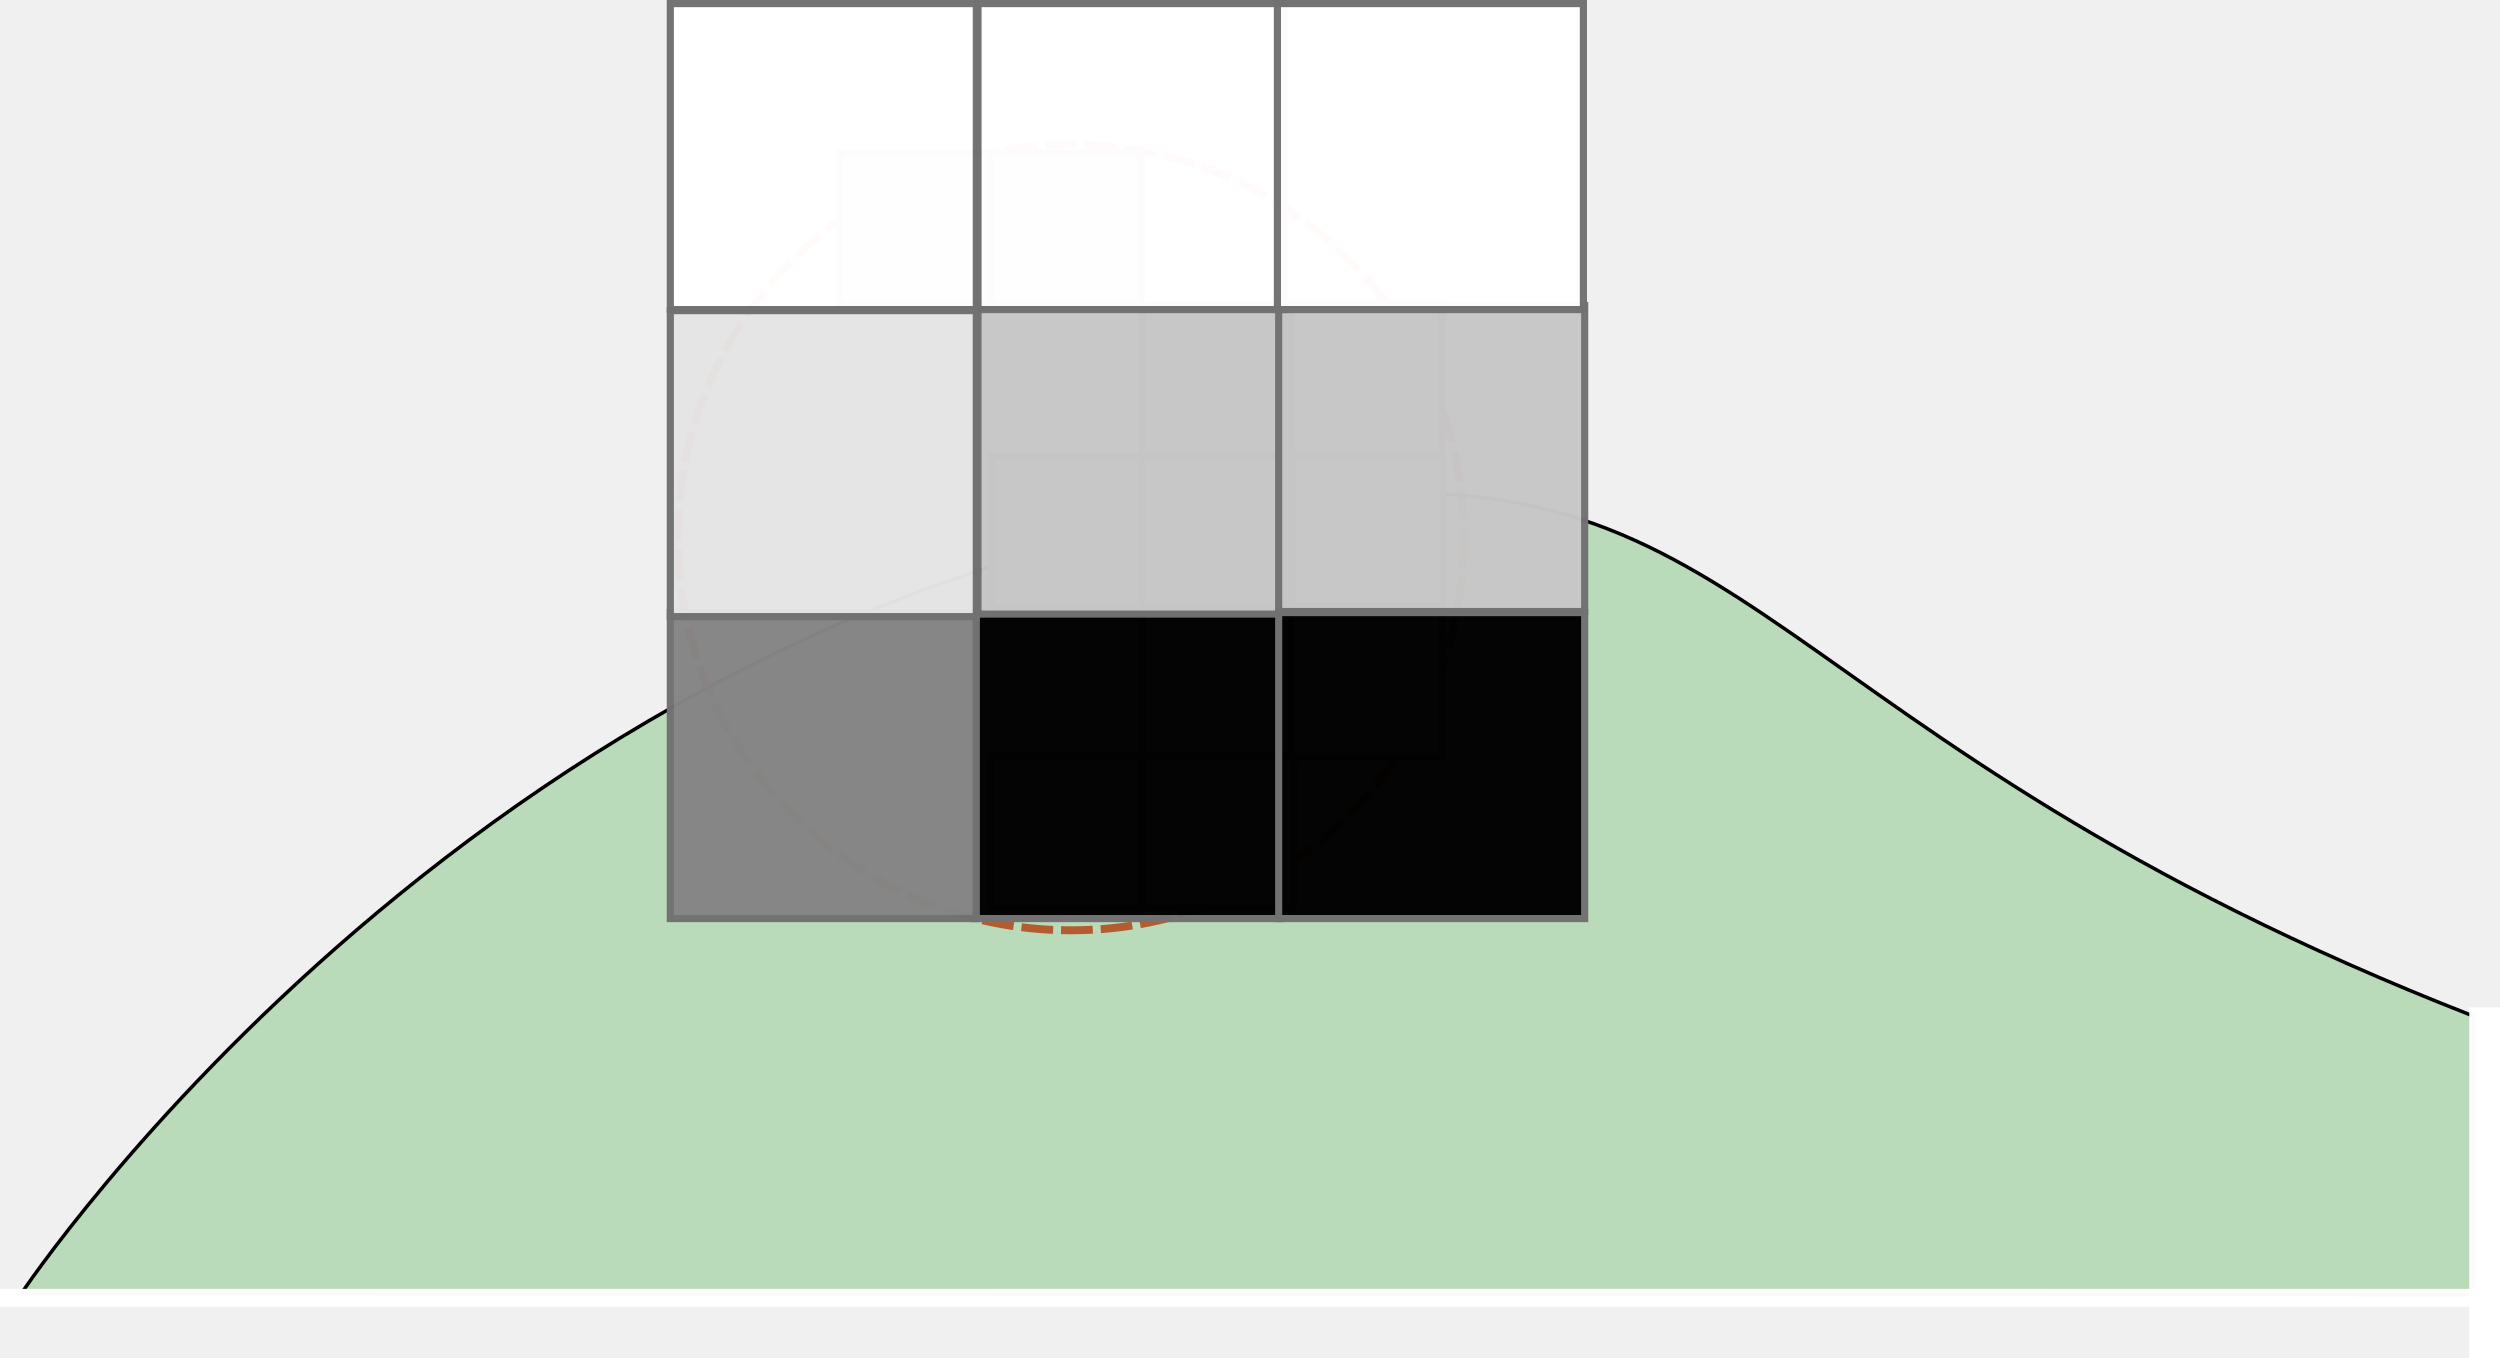
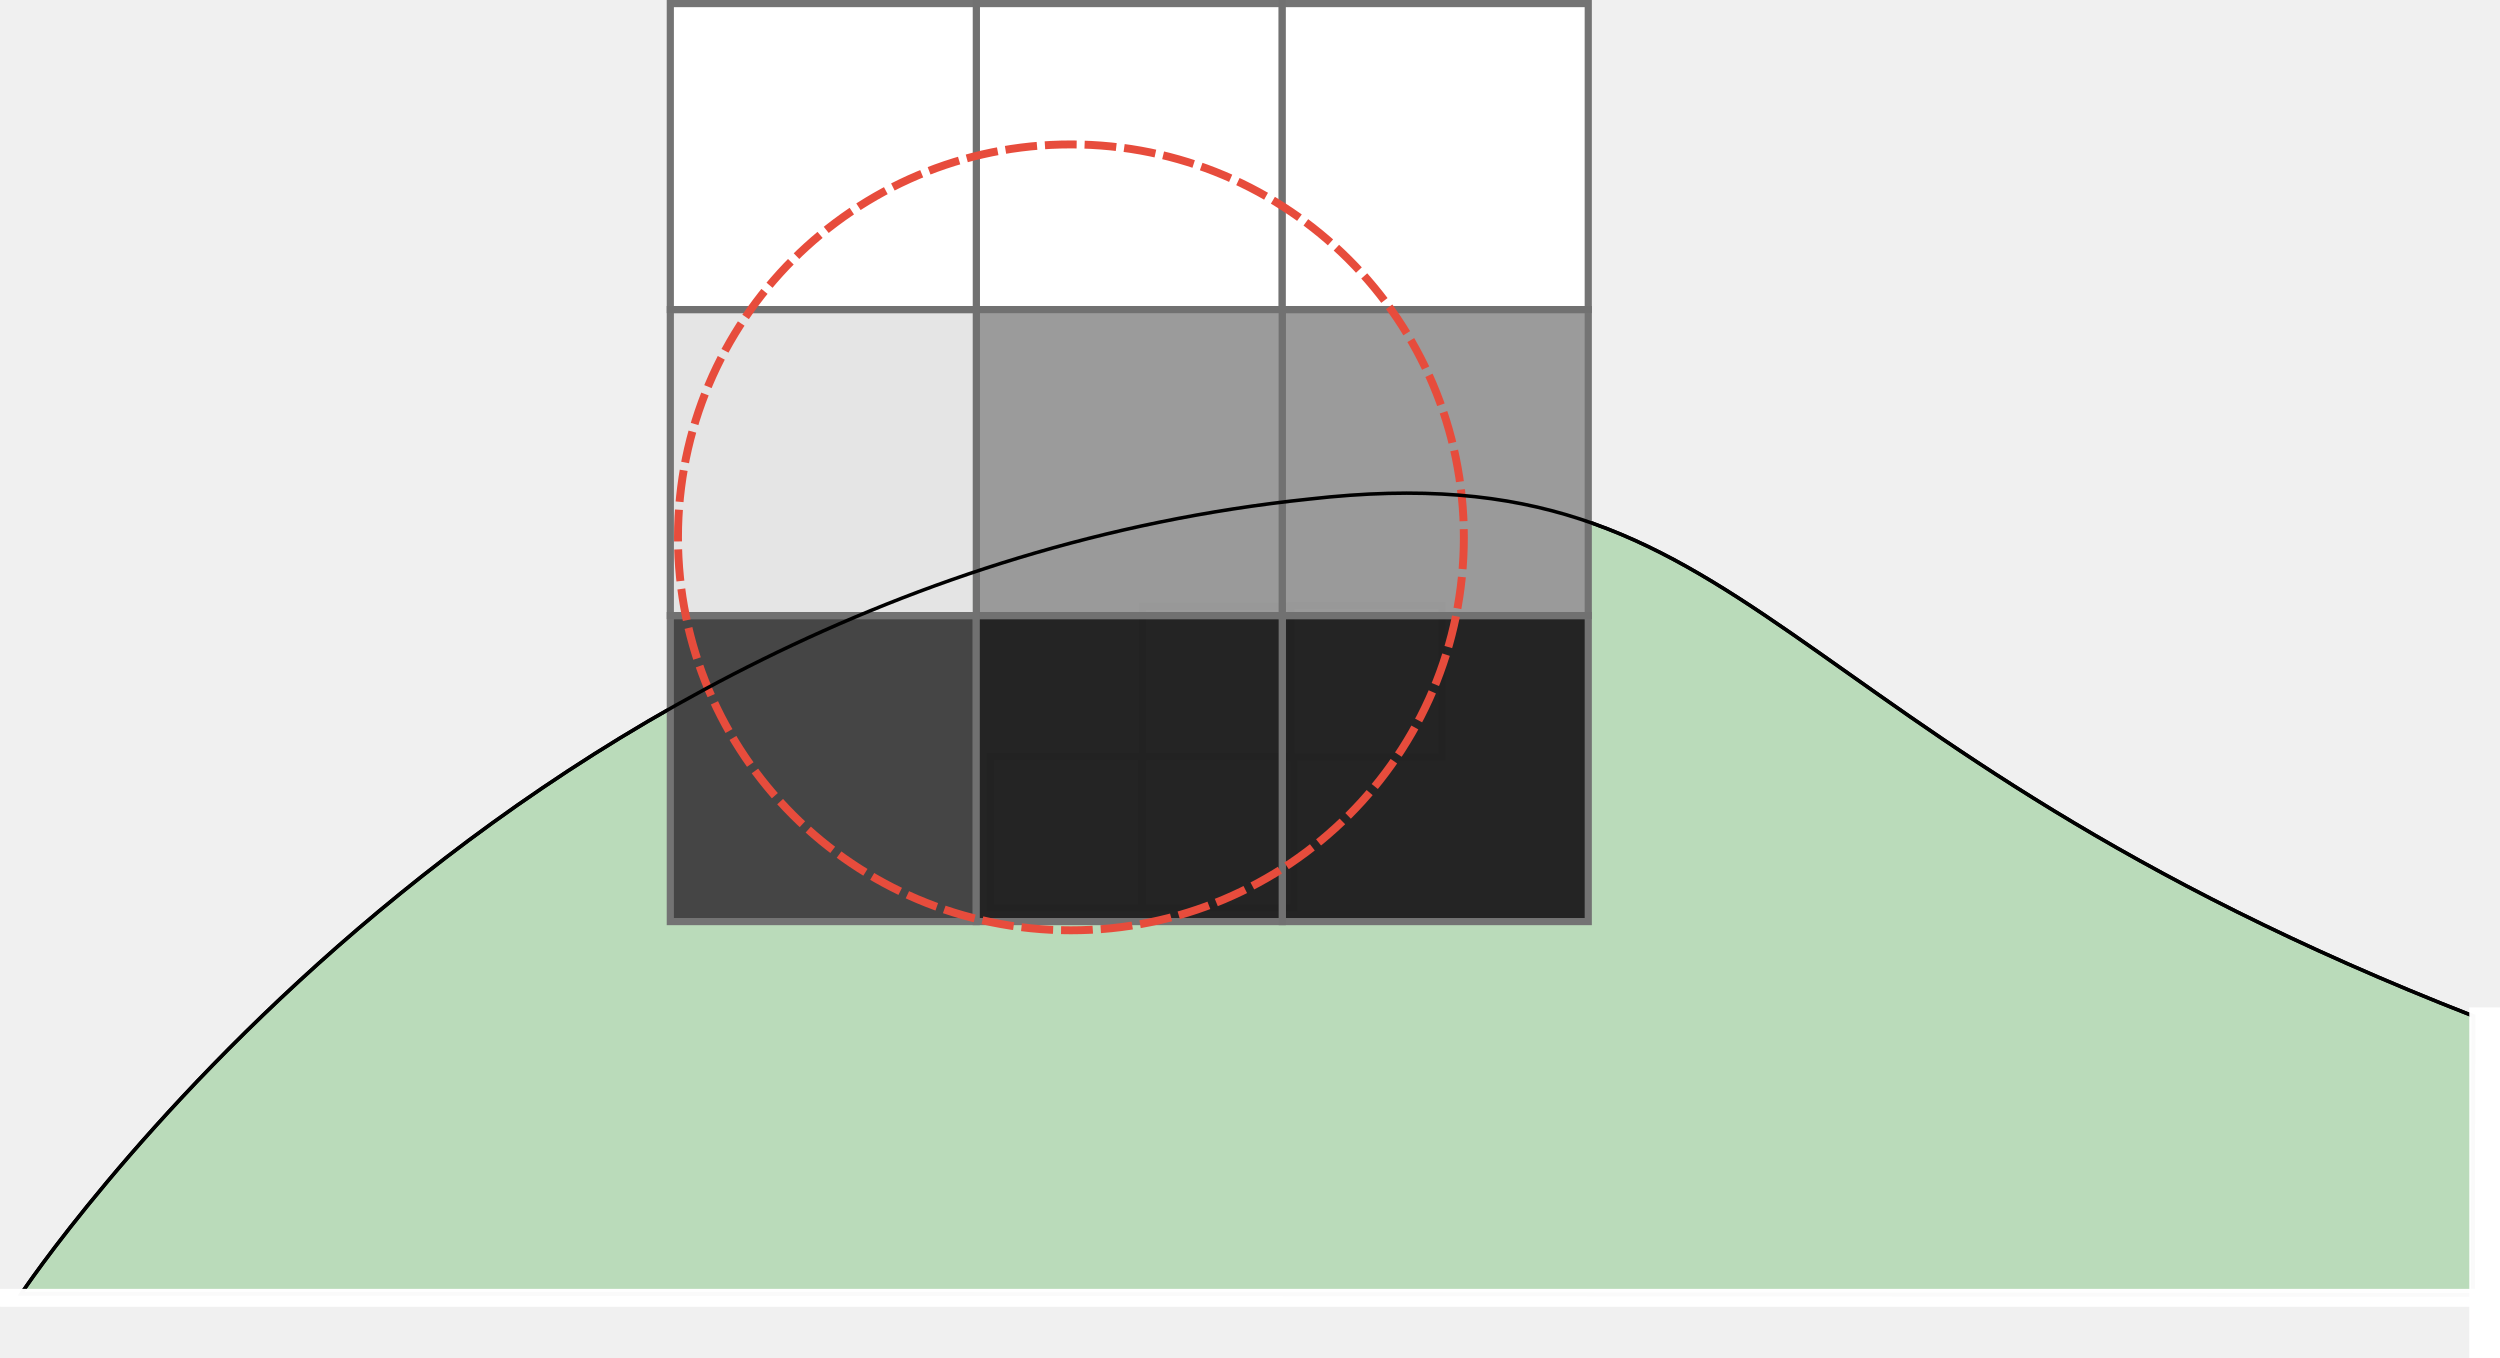
<svg xmlns="http://www.w3.org/2000/svg" width="98.475mm" height="53.49mm" viewBox="0 0 348.929 189.533" id="svg3518" version="1.1">
  <defs id="defs3520" />
  <g id="layer1" transform="translate(-201.0136,-430.9435)">
-     <circle r="54.843" cy="505.943" cx="350.483" id="path2991-8-9" style="fill:none;fill-opacity:0.224;stroke:#e74c3c;stroke-width:1.108;stroke-miterlimit:4;stroke-dasharray:4.432, 1.108;stroke-dashoffset:0;stroke-opacity:1" />
    <path id="path2987" d="m 203.972,611.509 c 0,0 65.592,-98.962 179.758,-110.908 62.677,-7.162 62.922,33.293 162.51,72.16 l -0.075,38.898 z" style="fill:#009700;fill-opacity:0.224;stroke:#000000;stroke-width:0.493px;stroke-linecap:butt;stroke-linejoin:miter;stroke-opacity:1" />
-     <rect style="opacity:0.98;fill:#c7c7c7;fill-opacity:1;stroke:#717171;stroke-width:1;stroke-miterlimit:4;stroke-dasharray:none;stroke-dashoffset:0;stroke-opacity:1" id="rect4531-0" width="21.102" height="21.102" x="339.206" y="452.351" />
-     <rect style="opacity:0.98;fill:#c7c7c7;fill-opacity:1;stroke:#717171;stroke-width:1;stroke-miterlimit:4;stroke-dasharray:none;stroke-dashoffset:0;stroke-opacity:1" id="rect4531-0-4" width="21.102" height="21.102" x="318.2" y="452.351" />
-     <rect style="opacity:0.98;fill:#c7c7c7;fill-opacity:1;stroke:#717171;stroke-width:1;stroke-miterlimit:4;stroke-dasharray:none;stroke-dashoffset:0;stroke-opacity:1" id="rect4531-0-8-81-2" width="21.102" height="21.102" x="360.435" y="473.515" />
-     <rect style="opacity:0.98;fill:#c7c7c7;fill-opacity:1;stroke:#717171;stroke-width:1;stroke-miterlimit:4;stroke-dasharray:none;stroke-dashoffset:0;stroke-opacity:1" id="rect4531-0-8-81-2-7" width="21.102" height="21.102" x="339.431" y="494.678" />
-     <rect style="opacity:0.98;fill:#c7c7c7;fill-opacity:1;stroke:#717171;stroke-width:1;stroke-miterlimit:4;stroke-dasharray:none;stroke-dashoffset:0;stroke-opacity:1" id="rect4531-0-8-81-0-1" width="21.102" height="21.102" x="360.366" y="494.678" />
    <rect style="opacity:0.98;fill:#c7c7c7;fill-opacity:1;stroke:#717171;stroke-width:1;stroke-miterlimit:4;stroke-dasharray:none;stroke-dashoffset:0;stroke-opacity:1" id="rect4531-0-8-81-2-9" width="21.102" height="21.102" x="360.48" y="515.59" />
    <rect style="opacity:0.98;fill:#c7c7c7;fill-opacity:1;stroke:#717171;stroke-width:1;stroke-miterlimit:4;stroke-dasharray:none;stroke-dashoffset:0;stroke-opacity:1" id="rect4531-0-8-8-1" width="21.102" height="21.102" x="339.253" y="536.54" />
    <rect style="opacity:0.98;fill:#c7c7c7;fill-opacity:1;stroke:#717171;stroke-width:1;stroke-miterlimit:4;stroke-dasharray:none;stroke-dashoffset:0;stroke-opacity:1" id="rect4531-0-8-81-2-4" width="21.102" height="21.102" x="360.48" y="536.54" />
-     <rect style="opacity:0.98;fill:#c7c7c7;fill-opacity:1;stroke:#717171;stroke-width:1;stroke-miterlimit:4;stroke-dasharray:none;stroke-dashoffset:0;stroke-opacity:1" id="rect4531-0-8-81-0-1-5-7" width="21.102" height="21.102" x="494.791" y="-402.4" transform="matrix(0,1,-1,0,0,0)" />
-     <rect style="opacity:0.98;fill:#c7c7c7;fill-opacity:1;stroke:#717171;stroke-width:1;stroke-miterlimit:4;stroke-dasharray:none;stroke-dashoffset:0;stroke-opacity:1" id="rect4531-0-8-81-0-1-6-0" width="21.102" height="21.102" x="473.269" y="-402.306" transform="matrix(0,1,-1,0,0,0)" />
    <rect style="opacity:0.98;fill:#c7c7c7;fill-opacity:1;stroke:#717171;stroke-width:1;stroke-miterlimit:4;stroke-dasharray:none;stroke-dashoffset:0;stroke-opacity:1" id="rect4531-0-8-81-0-1-5-7-0" width="21.102" height="21.102" x="515.472" y="-402.297" transform="matrix(0,1,-1,0,0,0)" />
+     <rect style="opacity:0.98;fill:#212121;fill-opacity:1;stroke:#717171;stroke-width:1;stroke-miterlimit:4;stroke-dasharray:none;stroke-dashoffset:0;stroke-opacity:1" id="rect4531-0-8-8-0-8" width="42.709" height="42.709" x="379.981" y="516.863" />
+     <rect style="opacity:0.98;fill:#424242;fill-opacity:1;stroke:#717171;stroke-width:1;stroke-miterlimit:4;stroke-dasharray:none;stroke-dashoffset:0;stroke-opacity:1" id="rect4531-0-8-8-0-79" width="42.709" height="42.709" x="294.57" y="516.863" />
+     <rect style="opacity:0.98;fill:#212121;fill-opacity:1;stroke:#717171;stroke-width:1;stroke-miterlimit:4;stroke-dasharray:none;stroke-dashoffset:0;stroke-opacity:1" id="rect4531-0-8-8-0-7" width="42.709" height="42.709" x="337.267" y="516.863" />
+     <rect style="opacity:0.98;fill:#ffffff;fill-opacity:1;stroke:#717171;stroke-width:1;stroke-miterlimit:4;stroke-dasharray:none;stroke-dashoffset:0;stroke-opacity:1" id="rect4531-0-8-8-0-77" width="42.709" height="42.709" x="337.267" y="431.443" />
+     <rect style="opacity:0.98;fill:#999999;fill-opacity:1;stroke:#717171;stroke-width:1;stroke-miterlimit:4;stroke-dasharray:none;stroke-dashoffset:0;stroke-opacity:1" id="rect4531-0-8-8-0-5" width="42.709" height="42.709" x="379.981" y="474.153" />
+     <rect style="opacity:0.98;fill:#999999;fill-opacity:1;stroke:#717171;stroke-width:1;stroke-miterlimit:4;stroke-dasharray:none;stroke-dashoffset:0;stroke-opacity:1" id="rect4531-0-8-8-0-2" width="42.709" height="42.709" x="337.267" y="474.153" />
+     <rect style="opacity:0.98;fill:#ffffff;fill-opacity:1;stroke:#717171;stroke-width:1;stroke-miterlimit:4;stroke-dasharray:none;stroke-dashoffset:0;stroke-opacity:1" id="rect4531-0-8-8-0-73" width="42.709" height="42.709" x="379.98" y="431.443" />
+     <rect style="opacity:0.98;fill:#e4e4e4;fill-opacity:1;stroke:#717171;stroke-width:1;stroke-miterlimit:4;stroke-dasharray:none;stroke-dashoffset:0;stroke-opacity:1" id="rect4531-0-8-8-0" width="42.709" height="42.709" x="294.57" y="474.153" />
+     <rect style="opacity:0.98;fill:#ffffff;fill-opacity:1;stroke:#717171;stroke-width:1;stroke-miterlimit:4;stroke-dasharray:none;stroke-dashoffset:0;stroke-opacity:1" id="rect4531-0-8-8-0-9" width="42.709" height="42.709" x="294.57" y="431.443" />
+     <circle r="54.843" cy="505.943" cx="350.483" id="path2991-8-9" style="fill:none;fill-opacity:0.224;stroke:#e74c3c;stroke-width:1.108;stroke-miterlimit:4;stroke-dasharray:4.432, 1.108;stroke-dashoffset:0;stroke-opacity:1" />
+     <path id="path2987-2" d="m 203.971,611.51 c 0,0 65.592,-98.962 179.758,-110.908 62.677,-7.162 62.922,33.293 162.51,72.16 l -0.075,38.898 z" style="fill:none;fill-opacity:0.224;stroke:#000000;stroke-width:0.493px;stroke-linecap:butt;stroke-linejoin:miter;stroke-opacity:1" />
+     <rect style="opacity:0.98;fill:#ffffff;fill-opacity:1;stroke:none;stroke-width:1;stroke-miterlimit:4;stroke-dasharray:none;stroke-dashoffset:0;stroke-opacity:1" id="rect4762" width="4.286" height="48.929" x="545.656" y="571.548" />
    <rect style="opacity:0.98;fill:#ffffff;fill-opacity:1;stroke:none;stroke-width:1;stroke-miterlimit:4;stroke-dasharray:none;stroke-dashoffset:0;stroke-opacity:1" id="rect4760" width="347.143" height="2.5" x="201.014" y="610.834" />
-     <rect style="opacity:0.98;fill:#ffffff;fill-opacity:1;stroke:none;stroke-width:1;stroke-miterlimit:4;stroke-dasharray:none;stroke-dashoffset:0;stroke-opacity:1" id="rect4762" width="4.286" height="48.929" x="545.656" y="571.548" />
-     <rect style="opacity:0.98;fill:#000000;fill-opacity:1;stroke:#717171;stroke-width:1;stroke-miterlimit:4;stroke-dasharray:none;stroke-dashoffset:0;stroke-opacity:1" id="rect4531-0-8-8-0-7" width="42.709" height="42.709" x="336.981" y="516.444" />
-     <rect style="opacity:0.98;fill:#c7c7c7;fill-opacity:1;stroke:#717171;stroke-width:1;stroke-miterlimit:4;stroke-dasharray:none;stroke-dashoffset:0;stroke-opacity:1" id="rect4531-0-8-8-0-2" width="42.709" height="42.709" x="337.516" y="473.944" />
-     <rect style="opacity:0.98;fill:#000000;fill-opacity:1;stroke:#717171;stroke-width:1;stroke-miterlimit:4;stroke-dasharray:none;stroke-dashoffset:0;stroke-opacity:1" id="rect4531-0-8-8-0-8" width="42.709" height="42.709" x="379.481" y="516.444" />
-     <rect style="opacity:0.98;fill:#c7c7c7;fill-opacity:1;stroke:#717171;stroke-width:1;stroke-miterlimit:4;stroke-dasharray:none;stroke-dashoffset:0;stroke-opacity:1" id="rect4531-0-8-8-0-5" width="42.709" height="42.709" x="379.481" y="473.586" />
-     <rect style="opacity:0.98;fill:#858585;fill-opacity:1;stroke:#717171;stroke-width:1;stroke-miterlimit:4;stroke-dasharray:none;stroke-dashoffset:0;stroke-opacity:1" id="rect4531-0-8-8-0-79" width="42.709" height="42.709" x="294.57" y="516.444" />
-     <rect style="opacity:0.98;fill:#ffffff;fill-opacity:1;stroke:#717171;stroke-width:1;stroke-miterlimit:4;stroke-dasharray:none;stroke-dashoffset:0;stroke-opacity:1" id="rect4531-0-8-8-0-77" width="42.709" height="42.709" x="337.516" y="431.444" />
-     <rect style="opacity:0.98;fill:#ffffff;fill-opacity:1;stroke:#717171;stroke-width:1;stroke-miterlimit:4;stroke-dasharray:none;stroke-dashoffset:0;stroke-opacity:1" id="rect4531-0-8-8-0-73" width="42.709" height="42.709" x="379.302" y="431.444" />
-     <rect style="opacity:0.98;fill:#e4e4e4;fill-opacity:1;stroke:#717171;stroke-width:1;stroke-miterlimit:4;stroke-dasharray:none;stroke-dashoffset:0;stroke-opacity:1" id="rect4531-0-8-8-0" width="42.709" height="42.709" x="294.57" y="474.301" />
-     <rect style="opacity:0.98;fill:#ffffff;fill-opacity:1;stroke:#717171;stroke-width:1;stroke-miterlimit:4;stroke-dasharray:none;stroke-dashoffset:0;stroke-opacity:1" id="rect4531-0-8-8-0-9" width="42.709" height="42.709" x="294.57" y="431.444" />
  </g>
</svg>
